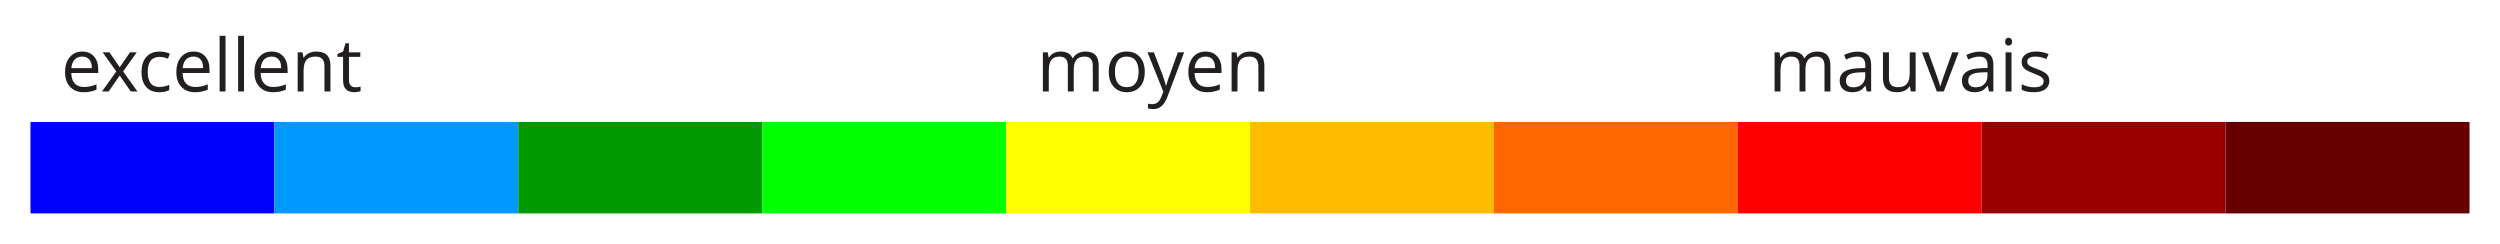
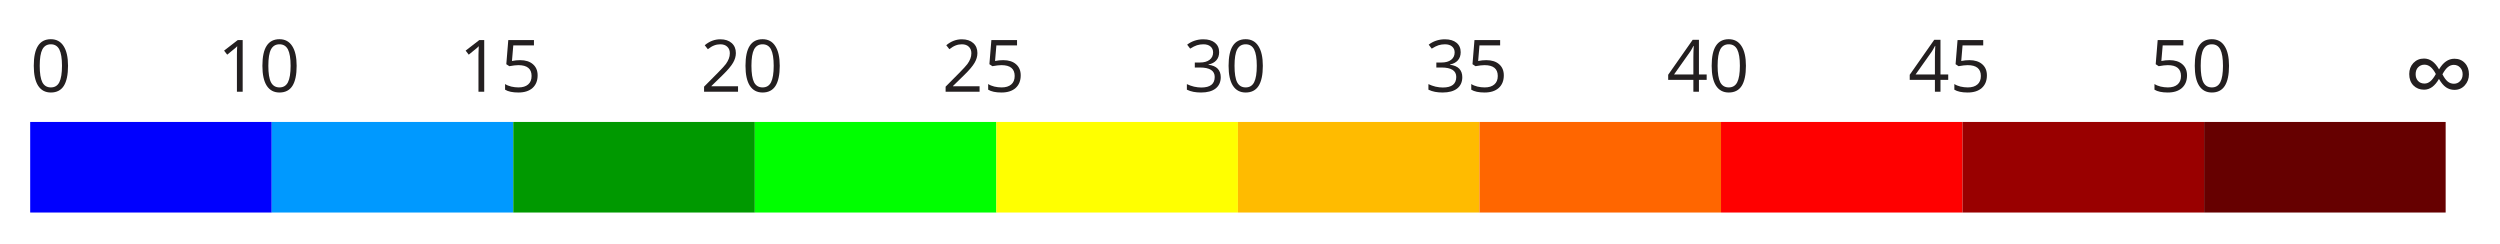
- <svg xmlns="http://www.w3.org/2000/svg" version="1.1" id="Layer_1" x="0px" y="0px" width="410px" height="40px" viewBox="0 0 410 40" enable-background="new 0 0 410 40" xml:space="preserve">
+ <svg xmlns="http://www.w3.org/2000/svg" version="1.1" id="Layer_1" x="0px" y="0px" width="410px" height="40px" viewBox="0 0 414 40" enable-background="new 0 0 410 40" xml:space="preserve">
  <rect x="5" y="20" fill="#0000FF" width="40" height="15" />
  <rect x="45" y="20" fill="#0099FF" width="40" height="15" />
  <rect x="85" y="20" fill="#009900" width="40" height="15" />
  <rect x="125" y="20" fill="#00FF00" width="40" height="15" />
  <rect x="165" y="20" fill="#FFFF00" width="40" height="15" />
  <rect x="205" y="20" fill="#FFBB00" width="40" height="15" />
  <rect x="245" y="20" fill="#FF6600" width="40" height="15" />
  <rect x="285" y="20" fill="#FF0000" width="40" height="15" />
  <rect x="325" y="20" fill="#990000" width="40" height="15" />
  <rect x="365" y="20" fill="#660000" width="40" height="15" />
-   <text transform="matrix(1 0 0 1 10 15)" fill="#231F20" font-family="Open Sans, sans-serif" font-size="1em">excellent</text>
-   <text transform="matrix(1 0 0 1 170 15)" fill="#231F20" font-family="Open Sans, sans-serif" font-size="1em">moyen</text>
-   <text transform="matrix(1 0 0 1 290 15)" fill="#231F20" font-family="Open Sans, sans-serif" font-size="1em">mauvais</text>
+   <text transform="matrix(1 0 0 1 5 15)" fill="#231F20" font-family="Open Sans, sans-serif" font-size="1em">0</text>
+   <text transform="matrix(1 0 0 1 36 15)" fill="#231F20" font-family="Open Sans, sans-serif" font-size="1em">10</text>
+   <text transform="matrix(1 0 0 1 76 15)" fill="#231F20" font-family="Open Sans, sans-serif" font-size="1em">15</text>
+   <text transform="matrix(1 0 0 1 116 15)" fill="#231F20" font-family="Open Sans, sans-serif" font-size="1em">20</text>
+   <text transform="matrix(1 0 0 1 156 15)" fill="#231F20" font-family="Open Sans, sans-serif" font-size="1em">25</text>
+   <text transform="matrix(1 0 0 1 196 15)" fill="#231F20" font-family="Open Sans, sans-serif" font-size="1em">30</text>
+   <text transform="matrix(1 0 0 1 236 15)" fill="#231F20" font-family="Open Sans, sans-serif" font-size="1em">35</text>
+   <text transform="matrix(1 0 0 1 276 15)" fill="#231F20" font-family="Open Sans, sans-serif" font-size="1em">40</text>
+   <text transform="matrix(1 0 0 1 316 15)" fill="#231F20" font-family="Open Sans, sans-serif" font-size="1em">45</text>
+   <text transform="matrix(1 0 0 1 356 15)" fill="#231F20" font-family="Open Sans, sans-serif" font-size="1em">50</text>
+   <text transform="matrix(1 0 0 1 398 18)" fill="#231F20" font-family="Open Sans, sans-serif" font-size="1.4em">∞</text>
</svg>
